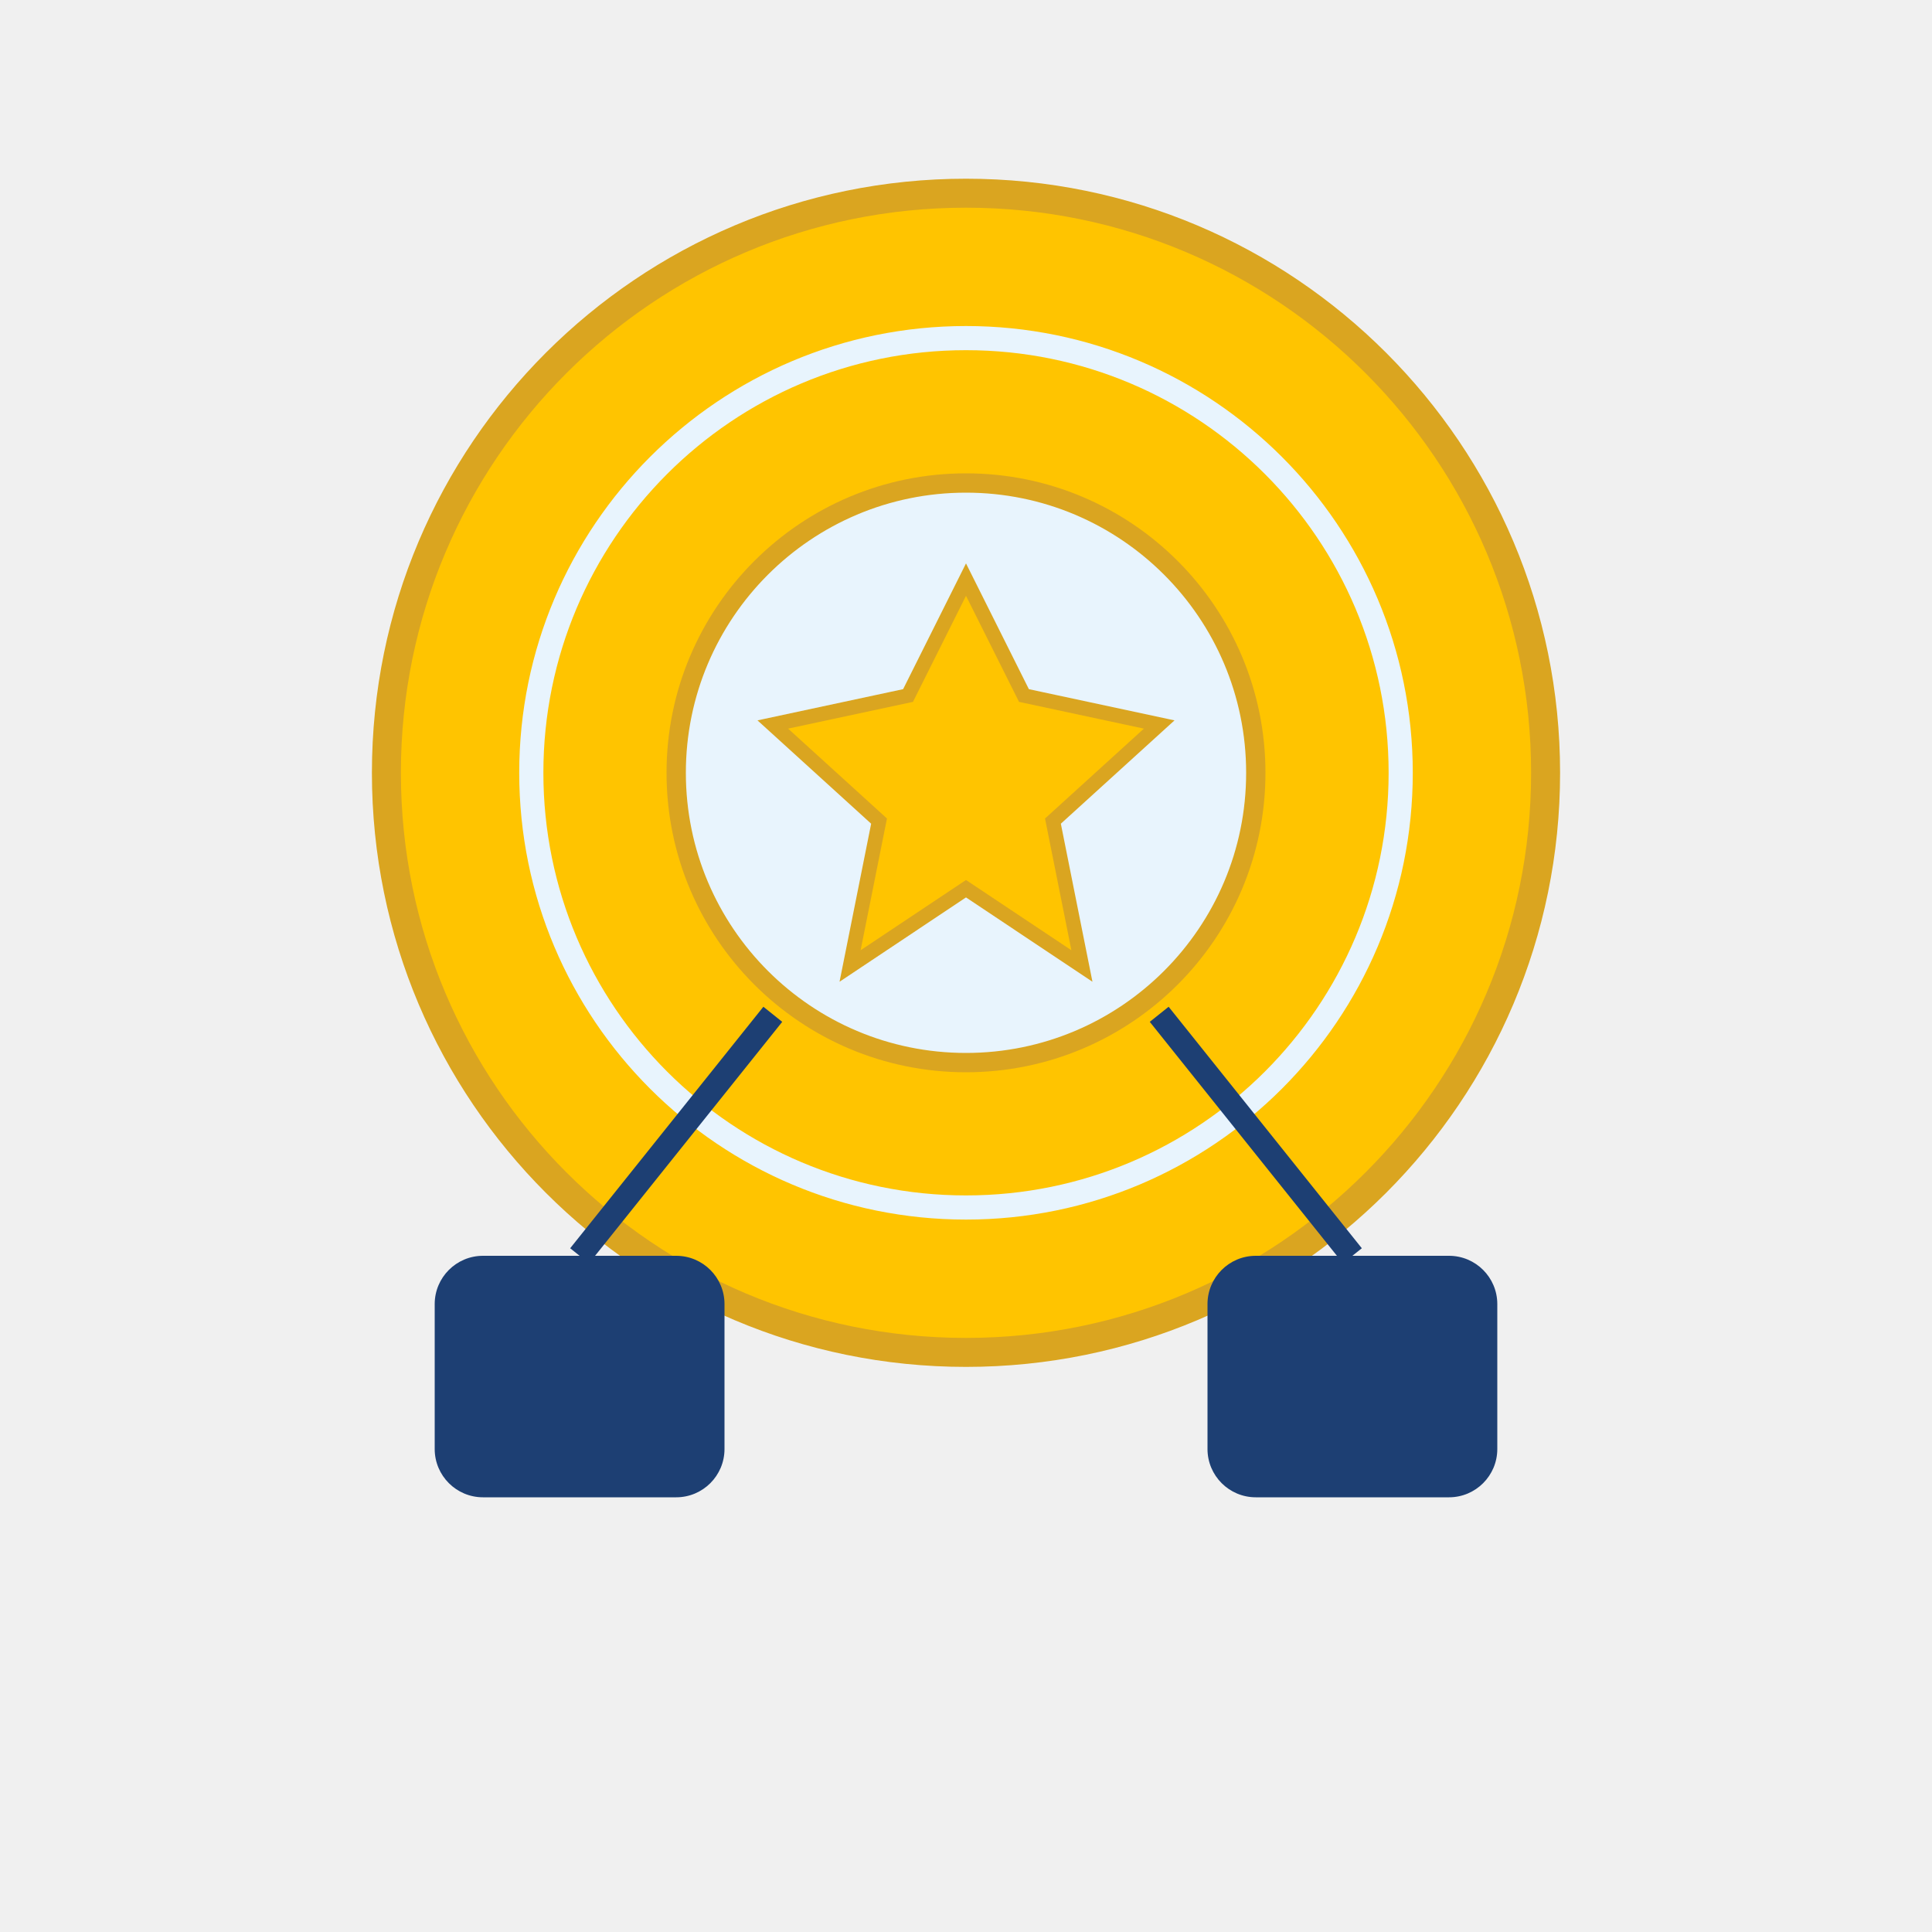
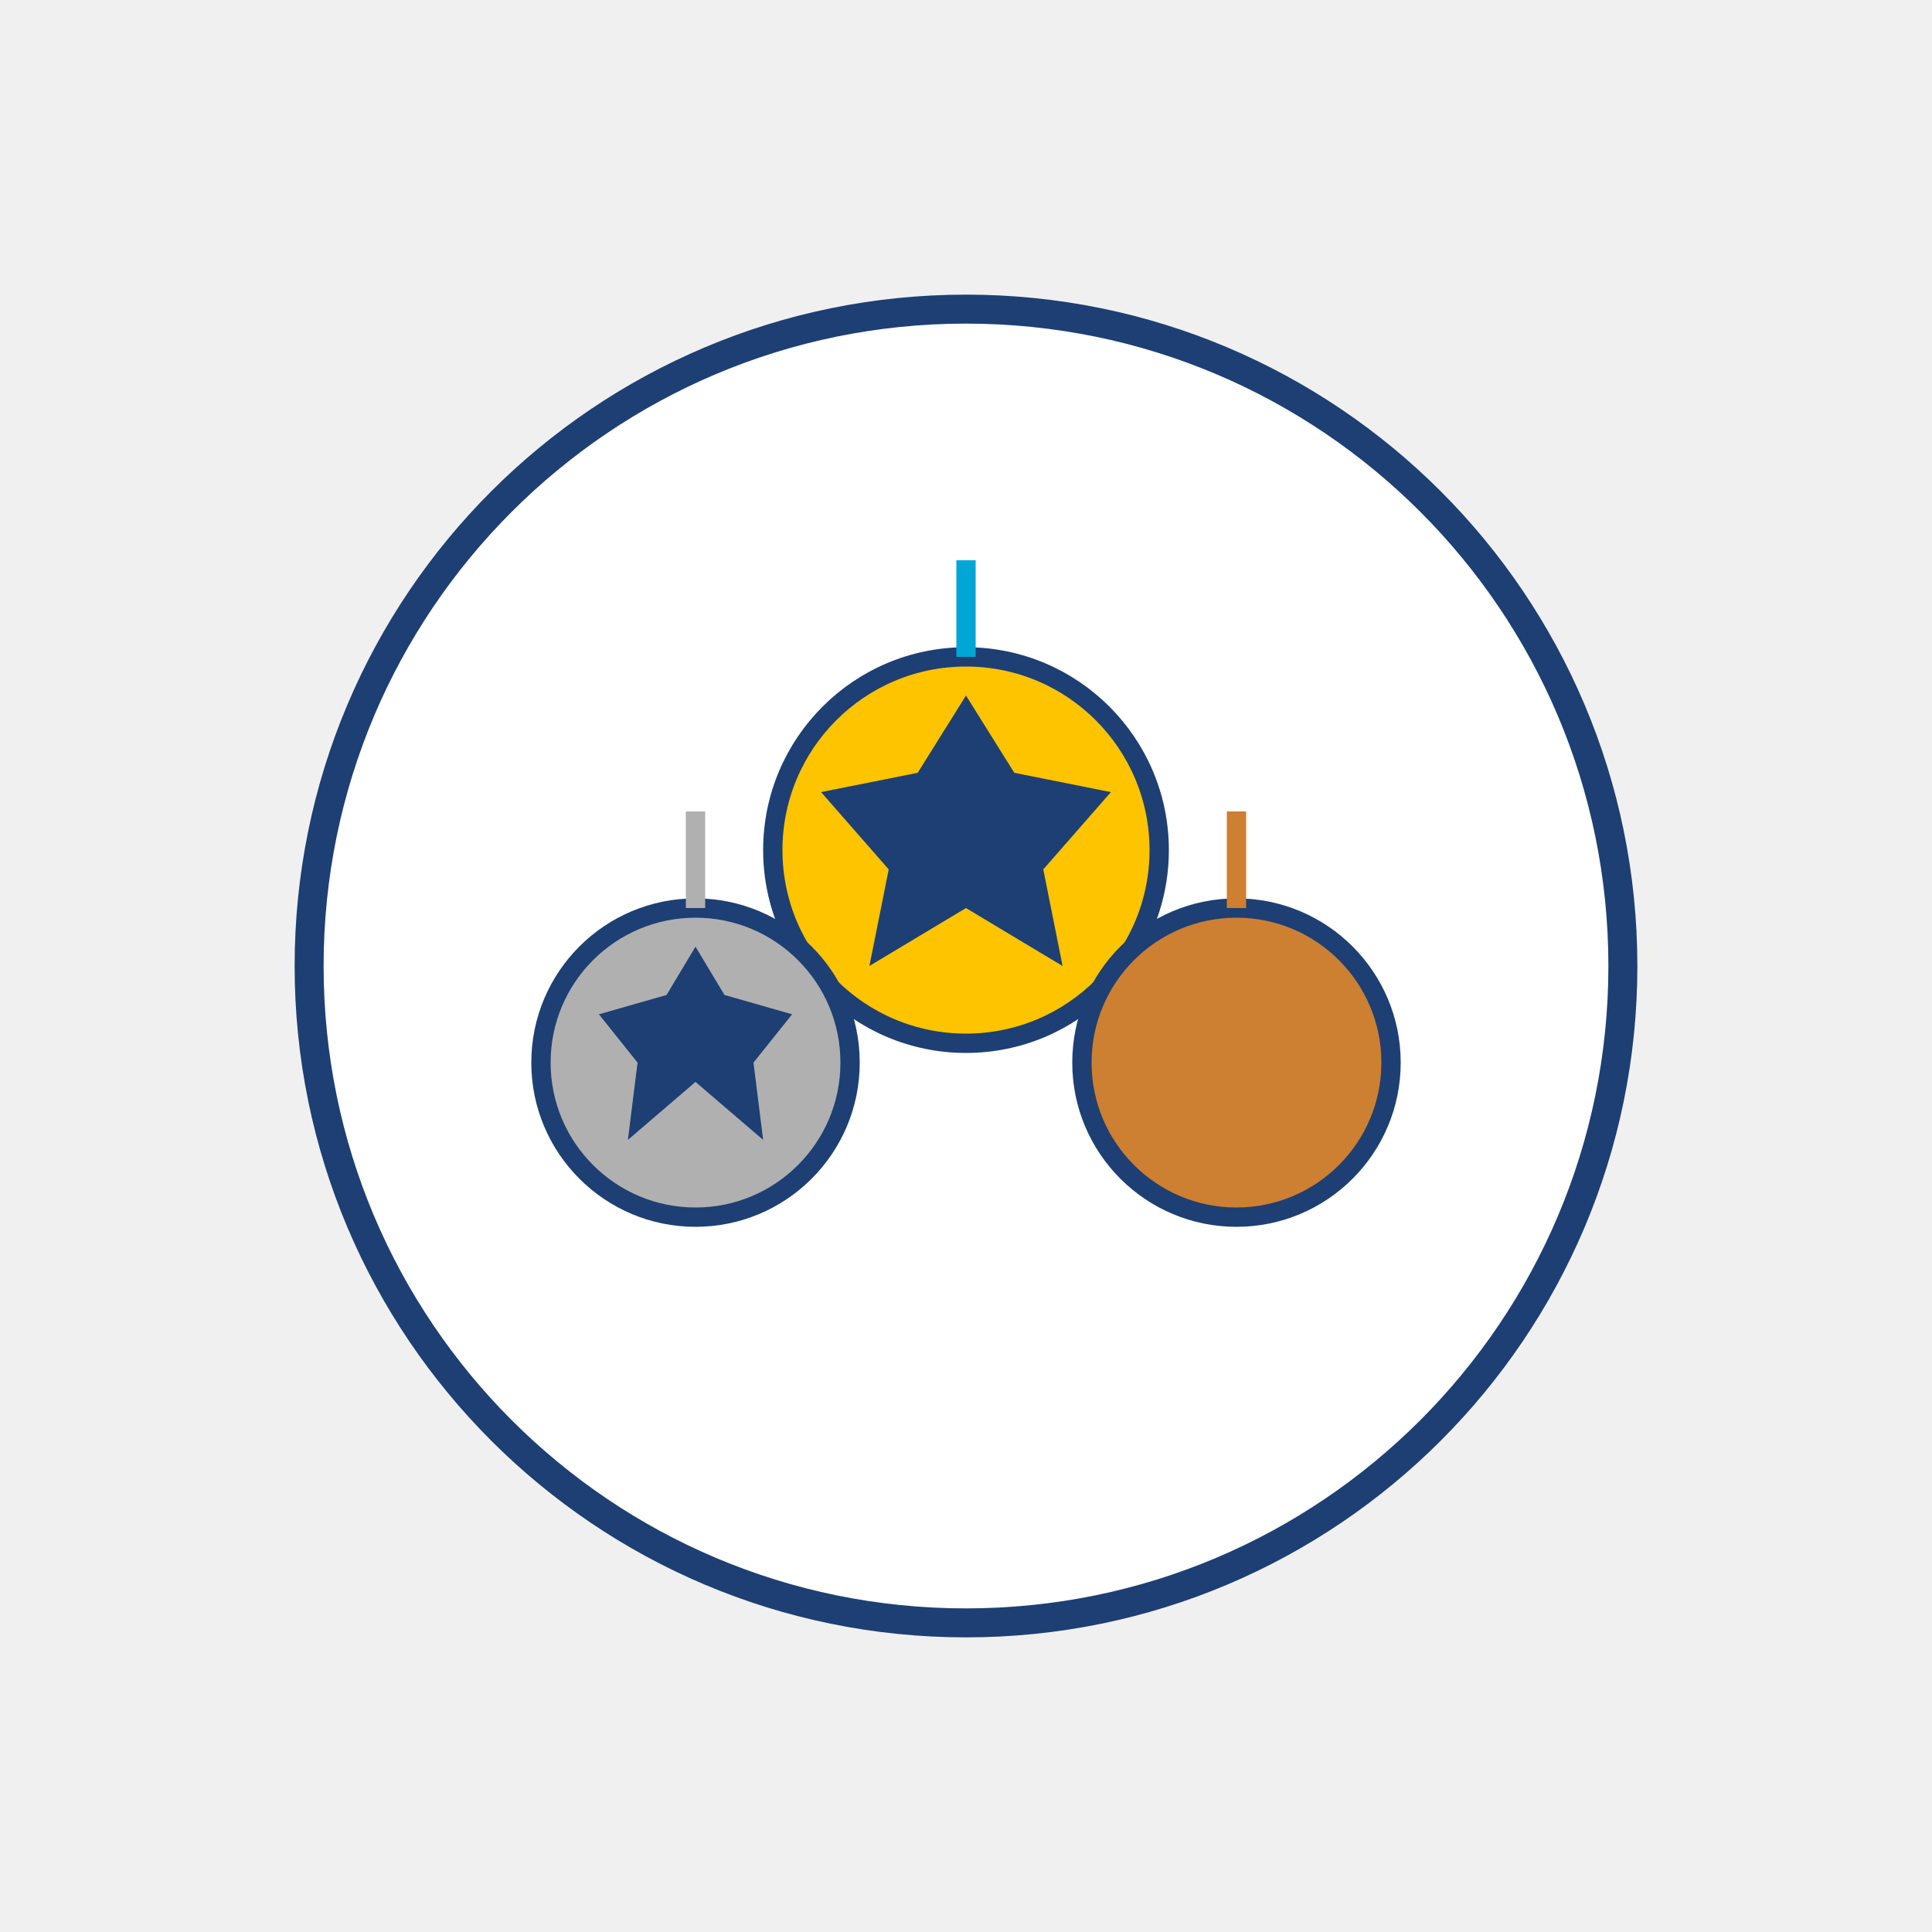
<svg xmlns="http://www.w3.org/2000/svg" viewBox="0 0 200 200">
-   <circle cx="100" cy="80" r="60" fill="#FFC400" stroke="#DAA520" stroke-width="3" />
-   <circle cx="100" cy="80" r="45" fill="none" stroke="#E8F4FD" stroke-width="2.5" />
-   <circle cx="100" cy="80" r="30" fill="#E8F4FD" stroke="#DAA520" stroke-width="2" />
-   <polygon points="100,60 106,72 120,75 109,85 112,100 100,92 88,100 91,85 80,75 94,72" fill="#FFC400" stroke="#DAA520" stroke-width="1.5" />
-   <rect x="45" y="130" width="30" height="25" rx="5" fill="#1D3F73" />
-   <rect x="125" y="130" width="30" height="25" rx="5" fill="#1D3F73" />
-   <line x1="60" y1="130" x2="80" y2="105" stroke="#1D3F73" stroke-width="2.5" />
-   <line x1="140" y1="130" x2="120" y2="105" stroke="#1D3F73" stroke-width="2.5" />
+   <circle cx="100" cy="100" r="68" fill="white" stroke="#1D3F73" stroke-width="3" />
+   <circle cx="100" cy="88" r="20" fill="#FFC400" stroke="#1D3F73" stroke-width="2" />
+   <polygon points="100,72 105,80 115,82 108,90 110,100 100,94 90,100 92,90 85,82 95,80" fill="#1D3F73" />
+   <line x1="100" y1="68" x2="100" y2="58" stroke="#00A6D6" stroke-width="2" />
+   <circle cx="72" cy="110" r="16" fill="#B0B0B0" stroke="#1D3F73" stroke-width="2" />
+   <polygon points="72,98 75,103 82,105 78,110 79,118 72,112 65,118 66,110 62,105 69,103" fill="#1D3F73" />
+   <line x1="72" y1="94" x2="72" y2="84" stroke="#B0B0B0" stroke-width="2" />
+   <circle cx="128" cy="110" r="16" fill="#CD7F32" stroke="#1D3F73" stroke-width="2" />
+   <line x1="128" y1="94" x2="128" y2="84" stroke="#CD7F32" stroke-width="2" />
</svg>
